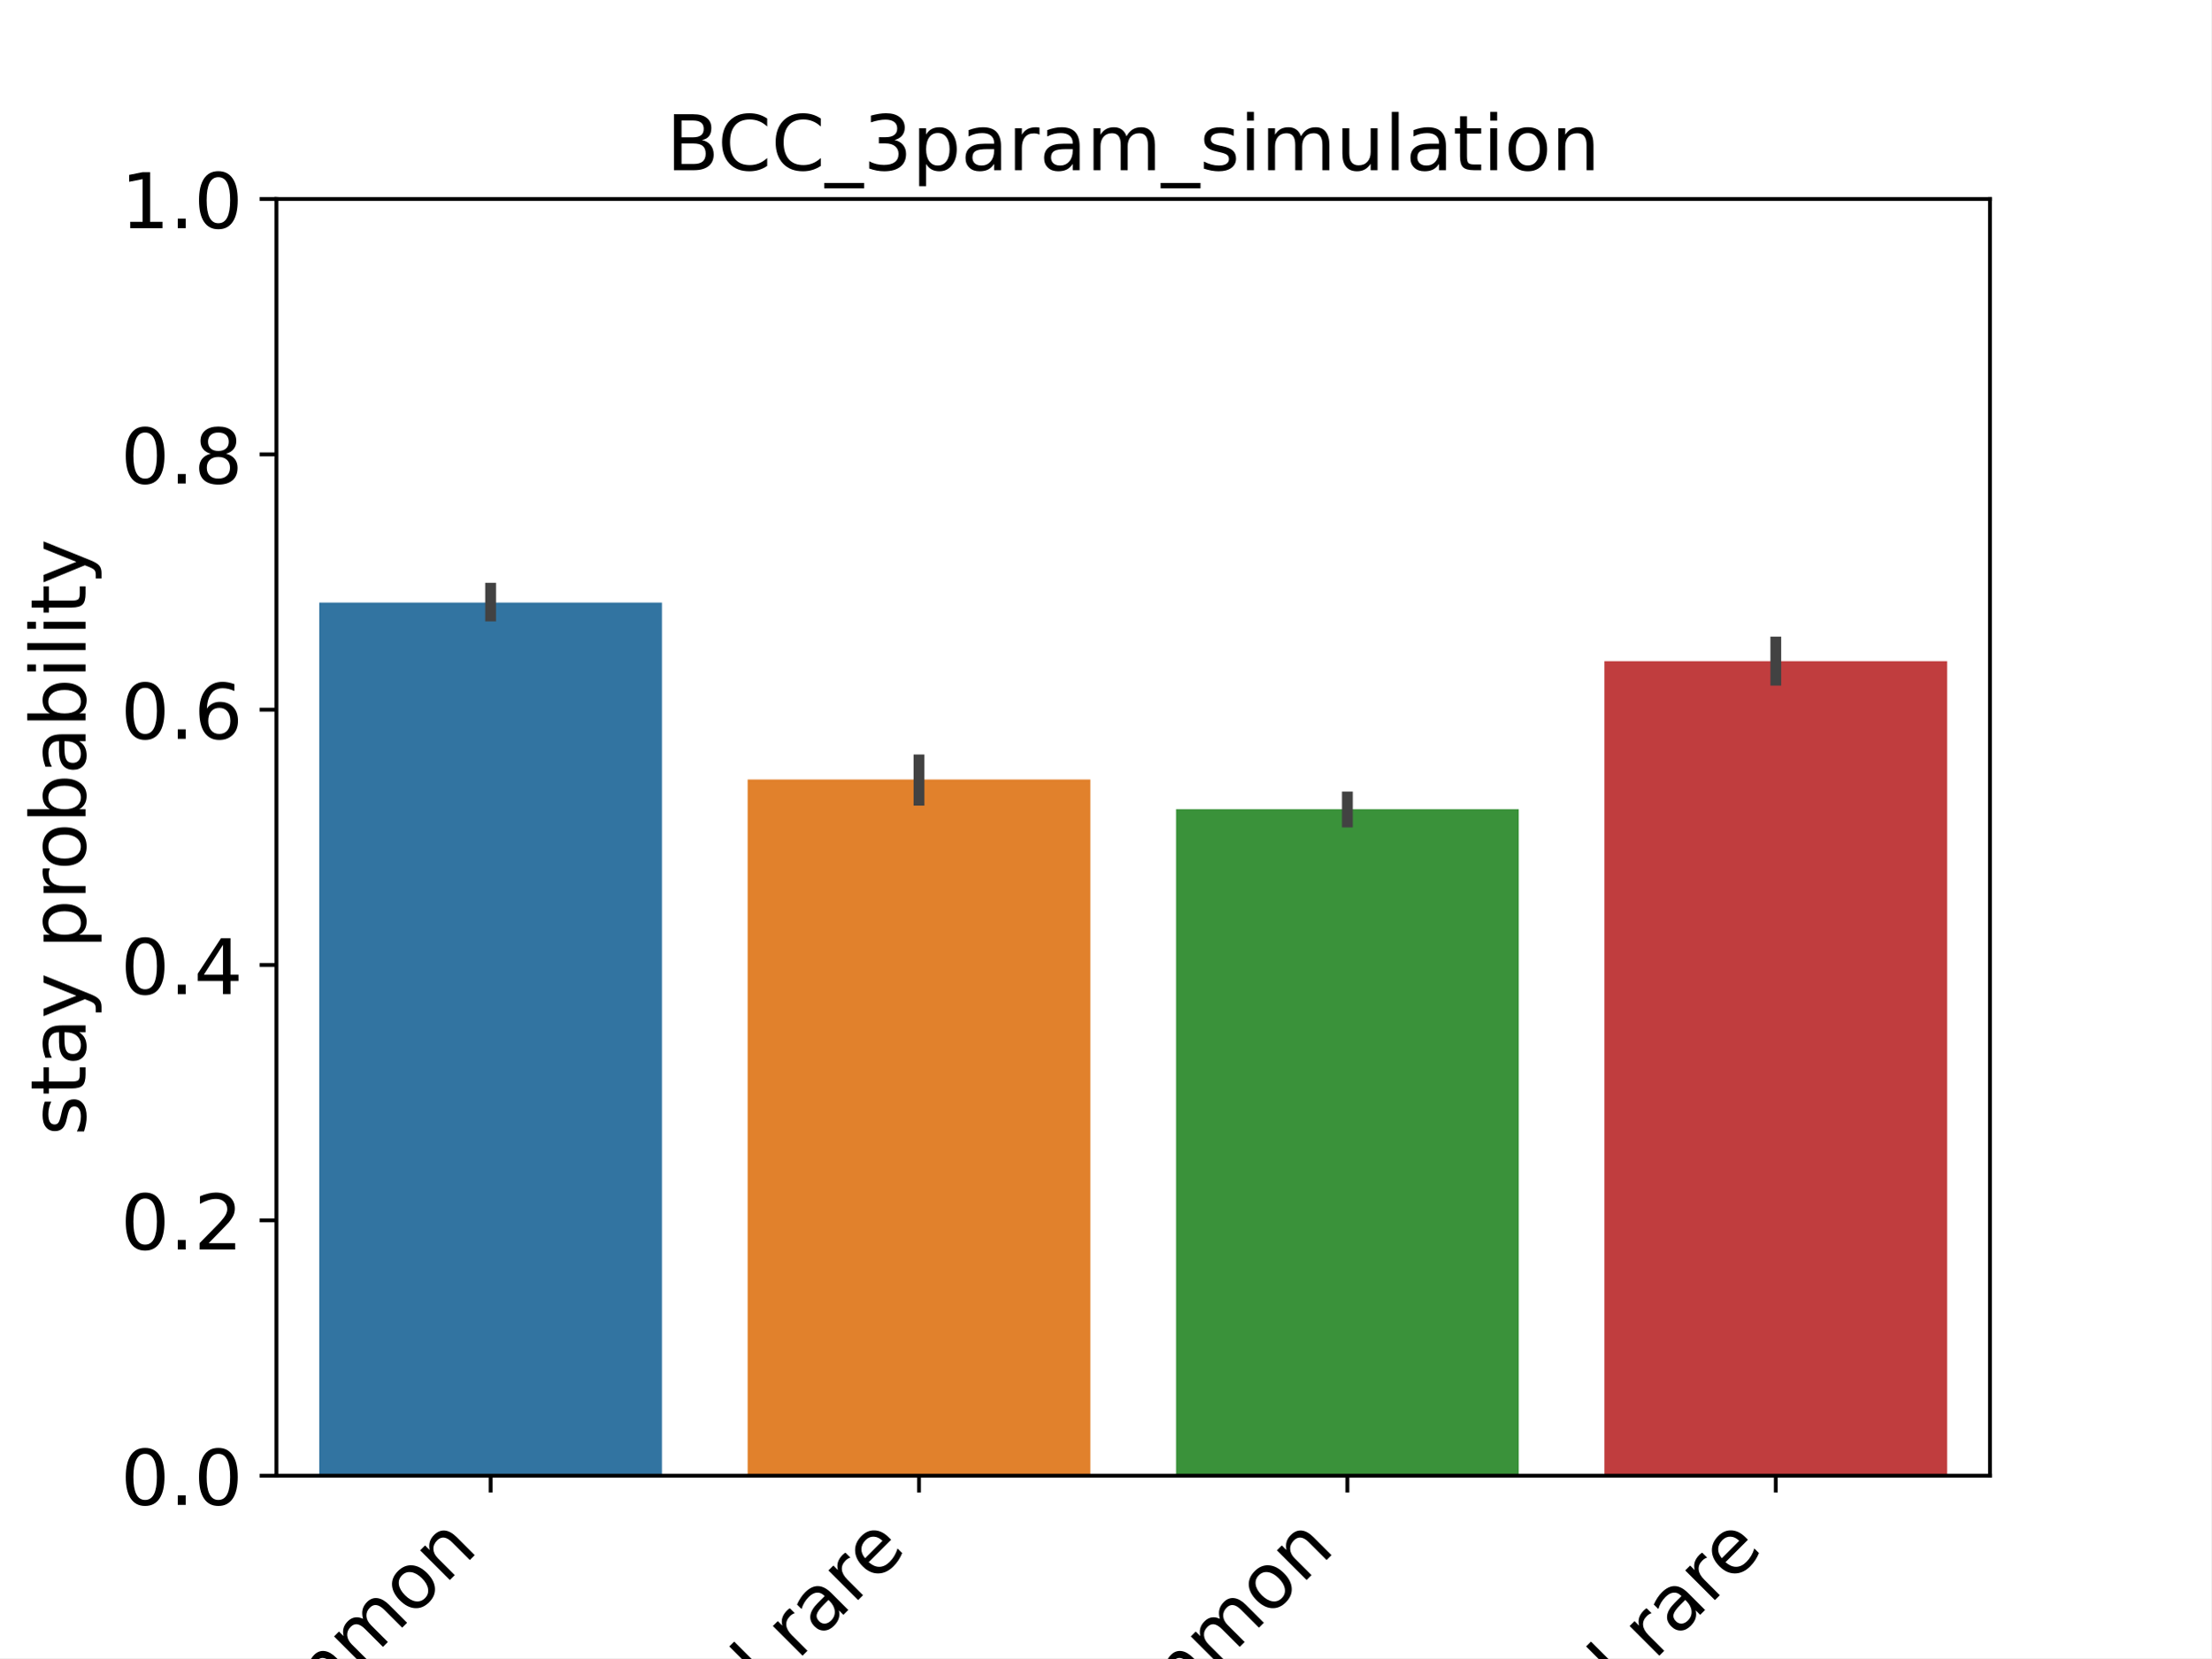
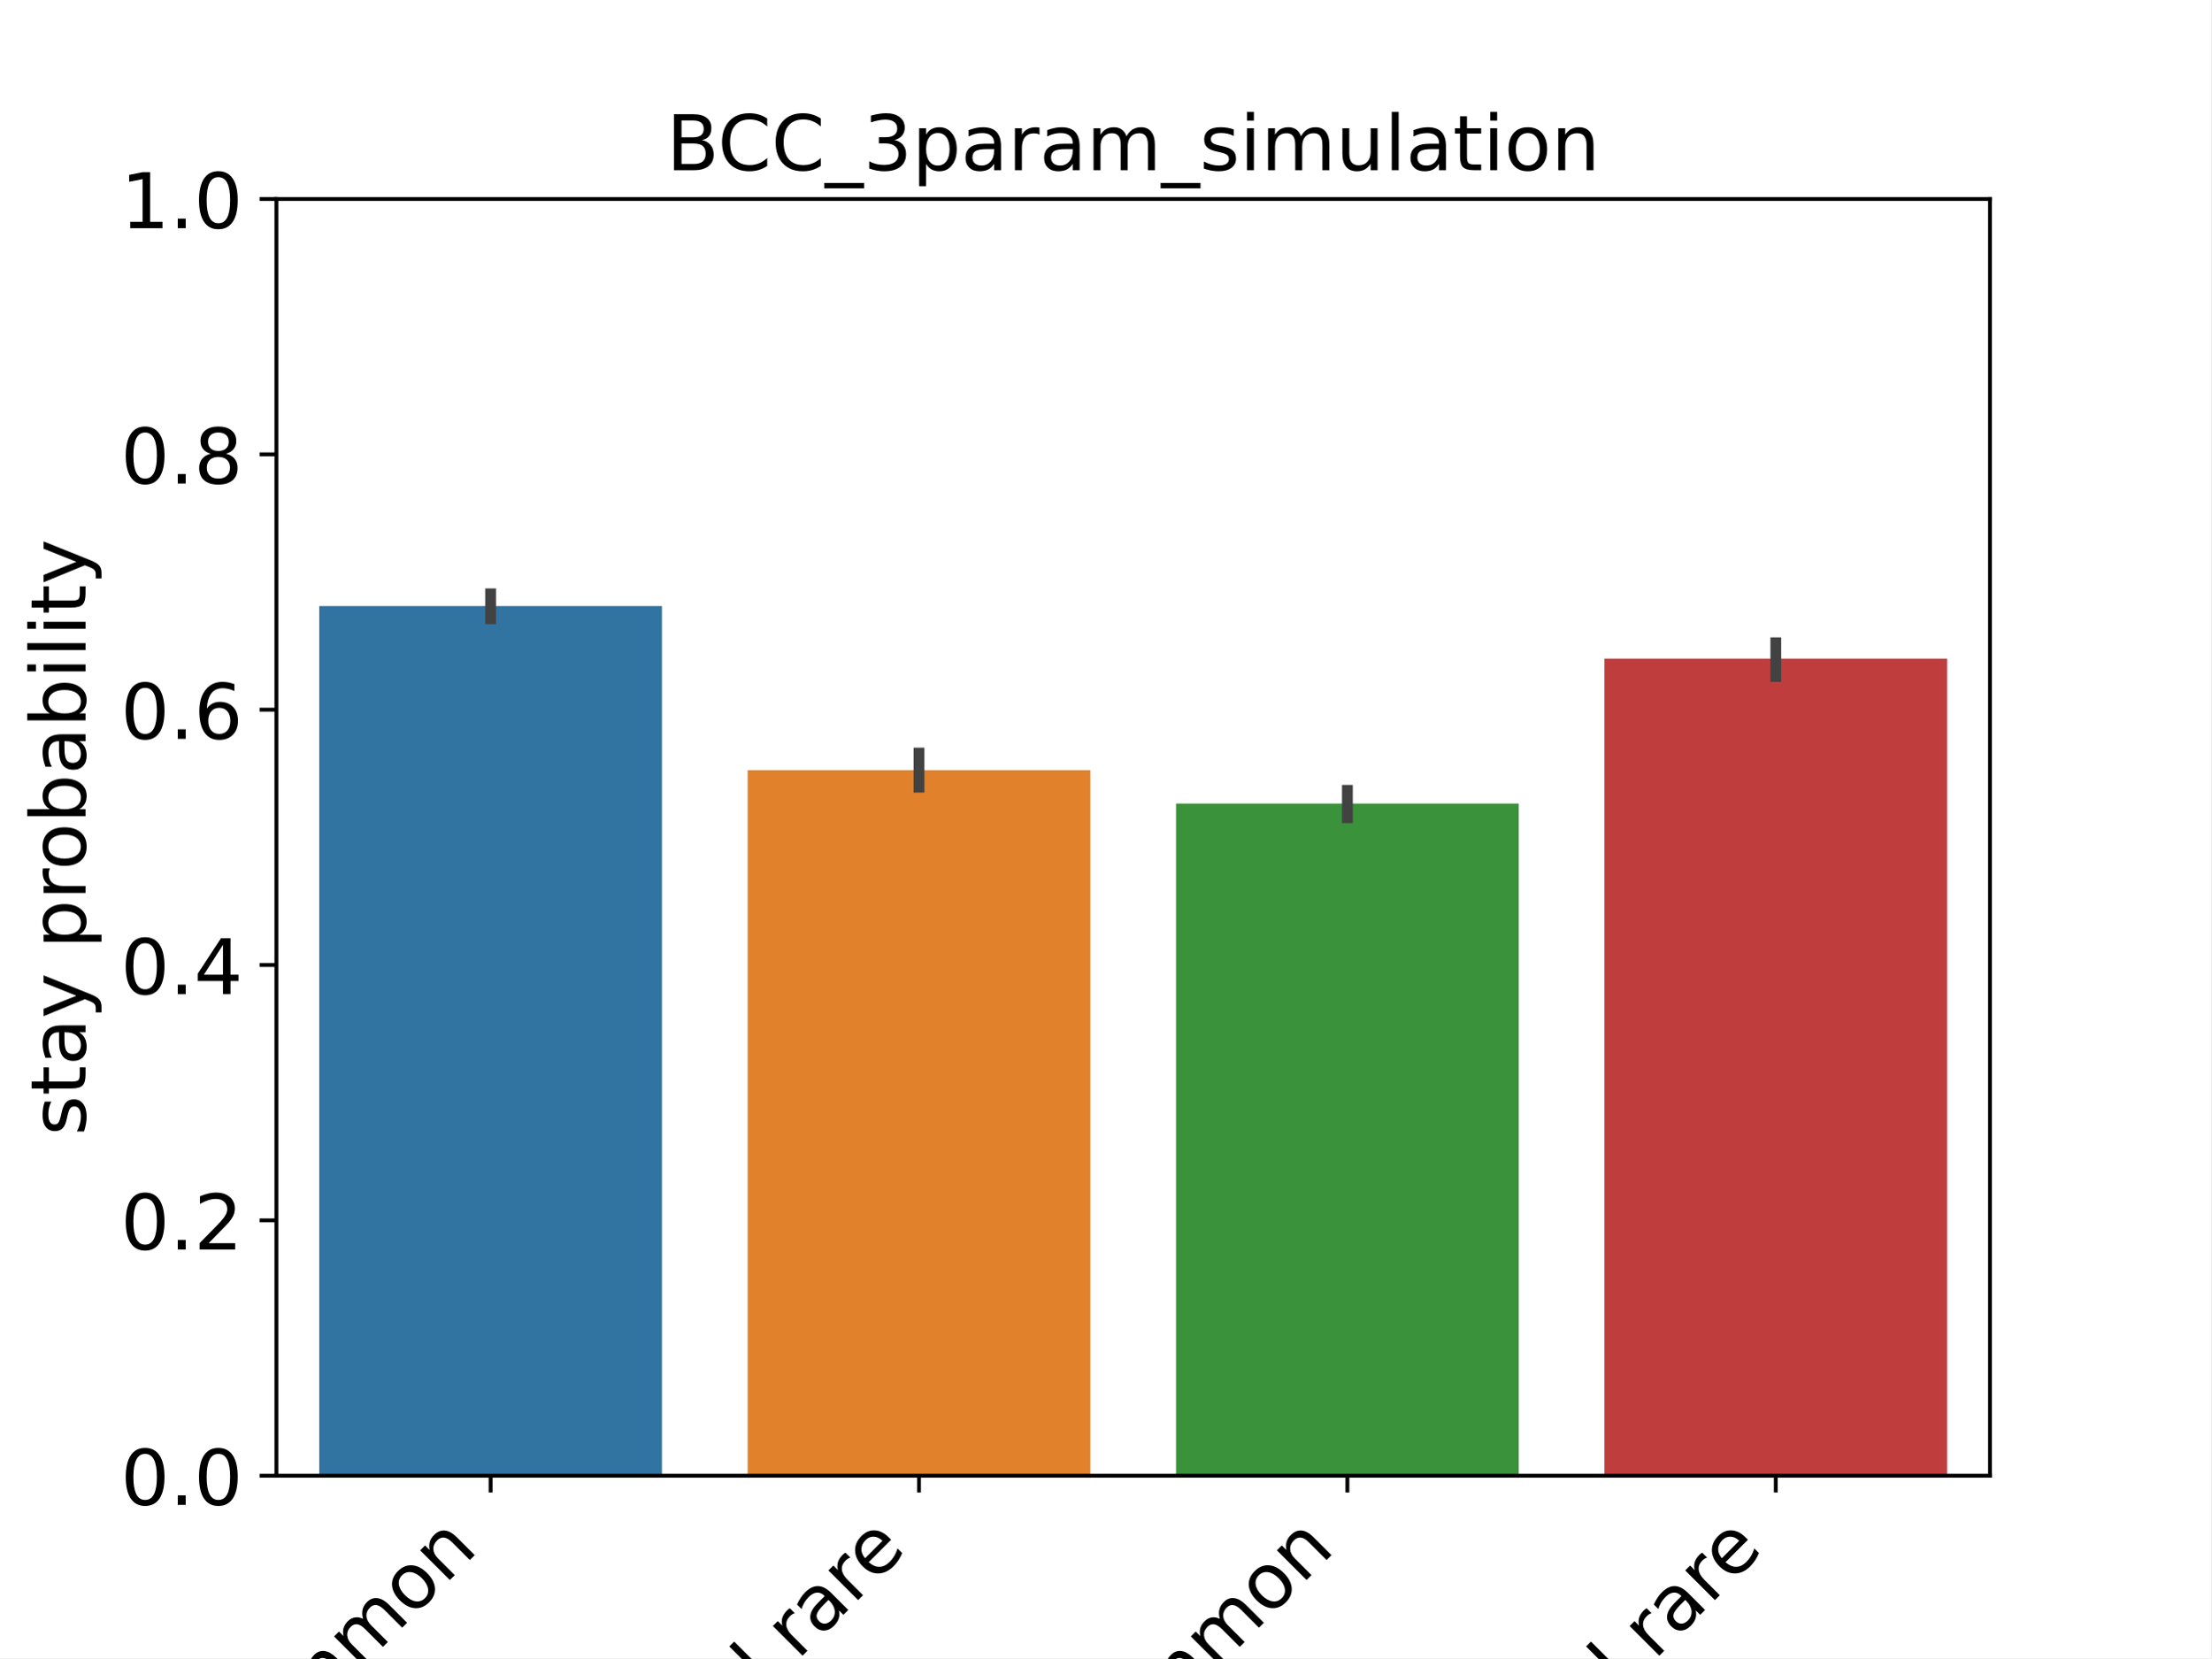
<svg xmlns="http://www.w3.org/2000/svg" xmlns:xlink="http://www.w3.org/1999/xlink" width="460.8pt" height="345.6pt" viewBox="0 0 460.8 345.6" version="1.1">
  <defs>
    <style type="text/css">*{stroke-linejoin: round; stroke-linecap: butt}</style>
  </defs>
  <g id="figure_1">
    <g id="patch_1">
      <path d="M 0 345.6  L 460.8 345.6  L 460.8 0  L 0 0  z " style="fill: #ffffff" />
    </g>
    <g id="axes_1">
      <g id="patch_2">
        <path d="M 57.6 307.584  L 414.72 307.584  L 414.72 41.472  L 57.6 41.472  z " style="fill: #ffffff" />
      </g>
      <g id="patch_3">
-         <path d="M 66.528 307.584  L 137.952 307.584  L 137.952 125.601  L 66.528 125.601  z " clip-path="url(#pa7645aabbc)" style="fill: #3274a1" />
+         <path d="M 66.528 307.584  L 137.952 307.584  L 137.952 126.326  L 66.528 126.326  z " clip-path="url(#p3541ccdc7f)" style="fill: #3274a1" />
      </g>
      <g id="patch_4">
-         <path d="M 155.808 307.584  L 227.232 307.584  L 227.232 162.473  L 155.808 162.473  z " clip-path="url(#pa7645aabbc)" style="fill: #e1812c" />
+         <path d="M 155.808 307.584  L 227.232 307.584  L 227.232 160.529  L 155.808 160.529  z " clip-path="url(#p3541ccdc7f)" style="fill: #e1812c" />
      </g>
      <g id="patch_5">
-         <path d="M 245.088 307.584  L 316.512 307.584  L 316.512 168.665  L 245.088 168.665  z " clip-path="url(#pa7645aabbc)" style="fill: #3a923a" />
+         <path d="M 245.088 307.584  L 316.512 307.584  L 316.512 167.49  L 245.088 167.49  z " clip-path="url(#p3541ccdc7f)" style="fill: #3a923a" />
      </g>
      <g id="patch_6">
-         <path d="M 334.368 307.584  L 405.792 307.584  L 405.792 137.815  L 334.368 137.815  z " clip-path="url(#pa7645aabbc)" style="fill: #c03d3e" />
+         <path d="M 334.368 307.584  L 405.792 307.584  L 405.792 137.277  L 334.368 137.277  z " clip-path="url(#p3541ccdc7f)" style="fill: #c03d3e" />
      </g>
      <g id="matplotlib.axis_1">
        <g id="xtick_1">
          <g id="line2d_1">
            <defs>
-               <path id="mef4a7e766c" d="M 0 0  L 0 3.5  " style="stroke: #000000; stroke-width: 0.8" />
+               <path id="m854ec270f2" d="M 0 0  L 0 3.5  " style="stroke: #000000; stroke-width: 0.8" />
            </defs>
            <g>
-               <use xlink:href="#mef4a7e766c" x="102.24" y="307.584" style="stroke: #000000; stroke-width: 0.8" />
+               <use xlink:href="#m854ec270f2" x="102.24" y="307.584" style="stroke: #000000; stroke-width: 0.8" />
            </g>
          </g>
          <g id="text_1">
            <g transform="translate(-6.307962 429.3757) rotate(-45) scale(0.16 -0.16)">
              <defs>
                <path id="DejaVuSans-72" d="M 2631 2963  Q 2534 3019 2420 3045  Q 2306 3072 2169 3072  Q 1681 3072 1420 2755  Q 1159 2438 1159 1844  L 1159 0  L 581 0  L 581 3500  L 1159 3500  L 1159 2956  Q 1341 3275 1631 3429  Q 1922 3584 2338 3584  Q 2397 3584 2469 3576  Q 2541 3569 2628 3553  L 2631 2963  z " transform="scale(0.015625)" />
                <path id="DejaVuSans-65" d="M 3597 1894  L 3597 1613  L 953 1613  Q 991 1019 1311 708  Q 1631 397 2203 397  Q 2534 397 2845 478  Q 3156 559 3463 722  L 3463 178  Q 3153 47 2828 -22  Q 2503 -91 2169 -91  Q 1331 -91 842 396  Q 353 884 353 1716  Q 353 2575 817 3079  Q 1281 3584 2069 3584  Q 2775 3584 3186 3129  Q 3597 2675 3597 1894  z M 3022 2063  Q 3016 2534 2758 2815  Q 2500 3097 2075 3097  Q 1594 3097 1305 2825  Q 1016 2553 972 2059  L 3022 2063  z " transform="scale(0.015625)" />
                <path id="DejaVuSans-77" d="M 269 3500  L 844 3500  L 1563 769  L 2278 3500  L 2956 3500  L 3675 769  L 4391 3500  L 4966 3500  L 4050 0  L 3372 0  L 2619 2869  L 1863 0  L 1184 0  L 269 3500  z " transform="scale(0.015625)" />
                <path id="DejaVuSans-61" d="M 2194 1759  Q 1497 1759 1228 1600  Q 959 1441 959 1056  Q 959 750 1161 570  Q 1363 391 1709 391  Q 2188 391 2477 730  Q 2766 1069 2766 1631  L 2766 1759  L 2194 1759  z M 3341 1997  L 3341 0  L 2766 0  L 2766 531  Q 2569 213 2275 61  Q 1981 -91 1556 -91  Q 1019 -91 701 211  Q 384 513 384 1019  Q 384 1609 779 1909  Q 1175 2209 1959 2209  L 2766 2209  L 2766 2266  Q 2766 2663 2505 2880  Q 2244 3097 1772 3097  Q 1472 3097 1187 3025  Q 903 2953 641 2809  L 641 3341  Q 956 3463 1253 3523  Q 1550 3584 1831 3584  Q 2591 3584 2966 3190  Q 3341 2797 3341 1997  z " transform="scale(0.015625)" />
                <path id="DejaVuSans-64" d="M 2906 2969  L 2906 4863  L 3481 4863  L 3481 0  L 2906 0  L 2906 525  Q 2725 213 2448 61  Q 2172 -91 1784 -91  Q 1150 -91 751 415  Q 353 922 353 1747  Q 353 2572 751 3078  Q 1150 3584 1784 3584  Q 2172 3584 2448 3432  Q 2725 3281 2906 2969  z M 947 1747  Q 947 1113 1208 752  Q 1469 391 1925 391  Q 2381 391 2643 752  Q 2906 1113 2906 1747  Q 2906 2381 2643 2742  Q 2381 3103 1925 3103  Q 1469 3103 1208 2742  Q 947 2381 947 1747  z " transform="scale(0.015625)" />
                <path id="DejaVuSans-20" transform="scale(0.015625)" />
                <path id="DejaVuSans-63" d="M 3122 3366  L 3122 2828  Q 2878 2963 2633 3030  Q 2388 3097 2138 3097  Q 1578 3097 1268 2742  Q 959 2388 959 1747  Q 959 1106 1268 751  Q 1578 397 2138 397  Q 2388 397 2633 464  Q 2878 531 3122 666  L 3122 134  Q 2881 22 2623 -34  Q 2366 -91 2075 -91  Q 1284 -91 818 406  Q 353 903 353 1747  Q 353 2603 823 3093  Q 1294 3584 2113 3584  Q 2378 3584 2631 3529  Q 2884 3475 3122 3366  z " transform="scale(0.015625)" />
                <path id="DejaVuSans-6f" d="M 1959 3097  Q 1497 3097 1228 2736  Q 959 2375 959 1747  Q 959 1119 1226 758  Q 1494 397 1959 397  Q 2419 397 2687 759  Q 2956 1122 2956 1747  Q 2956 2369 2687 2733  Q 2419 3097 1959 3097  z M 1959 3584  Q 2709 3584 3137 3096  Q 3566 2609 3566 1747  Q 3566 888 3137 398  Q 2709 -91 1959 -91  Q 1206 -91 779 398  Q 353 888 353 1747  Q 353 2609 779 3096  Q 1206 3584 1959 3584  z " transform="scale(0.015625)" />
                <path id="DejaVuSans-6d" d="M 3328 2828  Q 3544 3216 3844 3400  Q 4144 3584 4550 3584  Q 5097 3584 5394 3201  Q 5691 2819 5691 2113  L 5691 0  L 5113 0  L 5113 2094  Q 5113 2597 4934 2840  Q 4756 3084 4391 3084  Q 3944 3084 3684 2787  Q 3425 2491 3425 1978  L 3425 0  L 2847 0  L 2847 2094  Q 2847 2600 2669 2842  Q 2491 3084 2119 3084  Q 1678 3084 1418 2786  Q 1159 2488 1159 1978  L 1159 0  L 581 0  L 581 3500  L 1159 3500  L 1159 2956  Q 1356 3278 1631 3431  Q 1906 3584 2284 3584  Q 2666 3584 2933 3390  Q 3200 3197 3328 2828  z " transform="scale(0.015625)" />
                <path id="DejaVuSans-6e" d="M 3513 2113  L 3513 0  L 2938 0  L 2938 2094  Q 2938 2591 2744 2837  Q 2550 3084 2163 3084  Q 1697 3084 1428 2787  Q 1159 2491 1159 1978  L 1159 0  L 581 0  L 581 3500  L 1159 3500  L 1159 2956  Q 1366 3272 1645 3428  Q 1925 3584 2291 3584  Q 2894 3584 3203 3211  Q 3513 2838 3513 2113  z " transform="scale(0.015625)" />
              </defs>
              <use xlink:href="#DejaVuSans-72" />
              <use xlink:href="#DejaVuSans-65" x="38.863" />
              <use xlink:href="#DejaVuSans-77" x="100.387" />
              <use xlink:href="#DejaVuSans-61" x="182.174" />
              <use xlink:href="#DejaVuSans-72" x="243.453" />
              <use xlink:href="#DejaVuSans-64" x="282.816" />
              <use xlink:href="#DejaVuSans-65" x="346.293" />
              <use xlink:href="#DejaVuSans-64" x="407.816" />
              <use xlink:href="#DejaVuSans-20" x="471.293" />
              <use xlink:href="#DejaVuSans-63" x="503.08" />
              <use xlink:href="#DejaVuSans-6f" x="558.061" />
              <use xlink:href="#DejaVuSans-6d" x="619.242" />
              <use xlink:href="#DejaVuSans-6d" x="716.654" />
              <use xlink:href="#DejaVuSans-6f" x="814.066" />
              <use xlink:href="#DejaVuSans-6e" x="875.248" />
            </g>
          </g>
        </g>
        <g id="xtick_2">
          <g id="line2d_2">
            <g>
-               <use xlink:href="#mef4a7e766c" x="191.52" y="307.584" style="stroke: #000000; stroke-width: 0.8" />
+               <use xlink:href="#m854ec270f2" x="191.52" y="307.584" style="stroke: #000000; stroke-width: 0.8" />
            </g>
          </g>
          <g id="text_2">
            <g transform="translate(109.3065 403.0413) rotate(-45) scale(0.16 -0.16)">
              <use xlink:href="#DejaVuSans-72" />
              <use xlink:href="#DejaVuSans-65" x="38.863" />
              <use xlink:href="#DejaVuSans-77" x="100.387" />
              <use xlink:href="#DejaVuSans-61" x="182.174" />
              <use xlink:href="#DejaVuSans-72" x="243.453" />
              <use xlink:href="#DejaVuSans-64" x="282.816" />
              <use xlink:href="#DejaVuSans-65" x="346.293" />
              <use xlink:href="#DejaVuSans-64" x="407.816" />
              <use xlink:href="#DejaVuSans-20" x="471.293" />
              <use xlink:href="#DejaVuSans-72" x="503.08" />
              <use xlink:href="#DejaVuSans-61" x="544.193" />
              <use xlink:href="#DejaVuSans-72" x="605.473" />
              <use xlink:href="#DejaVuSans-65" x="644.336" />
            </g>
          </g>
        </g>
        <g id="xtick_3">
          <g id="line2d_3">
            <g>
-               <use xlink:href="#mef4a7e766c" x="280.8" y="307.584" style="stroke: #000000; stroke-width: 0.8" />
+               <use xlink:href="#m854ec270f2" x="280.8" y="307.584" style="stroke: #000000; stroke-width: 0.8" />
            </g>
          </g>
          <g id="text_3">
            <g transform="translate(157.9119 443.7158) rotate(-45) scale(0.16 -0.16)">
              <defs>
                <path id="DejaVuSans-75" d="M 544 1381  L 544 3500  L 1119 3500  L 1119 1403  Q 1119 906 1312 657  Q 1506 409 1894 409  Q 2359 409 2629 706  Q 2900 1003 2900 1516  L 2900 3500  L 3475 3500  L 3475 0  L 2900 0  L 2900 538  Q 2691 219 2414 64  Q 2138 -91 1772 -91  Q 1169 -91 856 284  Q 544 659 544 1381  z M 1991 3584  L 1991 3584  z " transform="scale(0.015625)" />
              </defs>
              <use xlink:href="#DejaVuSans-75" />
              <use xlink:href="#DejaVuSans-6e" x="63.379" />
              <use xlink:href="#DejaVuSans-72" x="126.758" />
              <use xlink:href="#DejaVuSans-65" x="165.621" />
              <use xlink:href="#DejaVuSans-77" x="227.145" />
              <use xlink:href="#DejaVuSans-61" x="308.932" />
              <use xlink:href="#DejaVuSans-72" x="370.211" />
              <use xlink:href="#DejaVuSans-64" x="409.574" />
              <use xlink:href="#DejaVuSans-65" x="473.051" />
              <use xlink:href="#DejaVuSans-64" x="534.574" />
              <use xlink:href="#DejaVuSans-20" x="598.051" />
              <use xlink:href="#DejaVuSans-63" x="629.838" />
              <use xlink:href="#DejaVuSans-6f" x="684.818" />
              <use xlink:href="#DejaVuSans-6d" x="746" />
              <use xlink:href="#DejaVuSans-6d" x="843.412" />
              <use xlink:href="#DejaVuSans-6f" x="940.824" />
              <use xlink:href="#DejaVuSans-6e" x="1002.006" />
            </g>
          </g>
        </g>
        <g id="xtick_4">
          <g id="line2d_4">
            <g>
-               <use xlink:href="#mef4a7e766c" x="370.08" y="307.584" style="stroke: #000000; stroke-width: 0.8" />
+               <use xlink:href="#m854ec270f2" x="370.08" y="307.584" style="stroke: #000000; stroke-width: 0.8" />
            </g>
          </g>
          <g id="text_4">
            <g transform="translate(273.5263 417.3814) rotate(-45) scale(0.16 -0.16)">
              <use xlink:href="#DejaVuSans-75" />
              <use xlink:href="#DejaVuSans-6e" x="63.379" />
              <use xlink:href="#DejaVuSans-72" x="126.758" />
              <use xlink:href="#DejaVuSans-65" x="165.621" />
              <use xlink:href="#DejaVuSans-77" x="227.145" />
              <use xlink:href="#DejaVuSans-61" x="308.932" />
              <use xlink:href="#DejaVuSans-72" x="370.211" />
              <use xlink:href="#DejaVuSans-64" x="409.574" />
              <use xlink:href="#DejaVuSans-65" x="473.051" />
              <use xlink:href="#DejaVuSans-64" x="534.574" />
              <use xlink:href="#DejaVuSans-20" x="598.051" />
              <use xlink:href="#DejaVuSans-72" x="629.838" />
              <use xlink:href="#DejaVuSans-61" x="670.951" />
              <use xlink:href="#DejaVuSans-72" x="732.23" />
              <use xlink:href="#DejaVuSans-65" x="771.094" />
            </g>
          </g>
        </g>
      </g>
      <g id="matplotlib.axis_2">
        <g id="ytick_1">
          <g id="line2d_5">
            <defs>
-               <path id="m54d8759209" d="M 0 0  L -3.5 0  " style="stroke: #000000; stroke-width: 0.8" />
+               <path id="m11ed586a32" d="M 0 0  L -3.5 0  " style="stroke: #000000; stroke-width: 0.8" />
            </defs>
            <g>
-               <use xlink:href="#m54d8759209" x="57.6" y="307.584" style="stroke: #000000; stroke-width: 0.8" />
+               <use xlink:href="#m11ed586a32" x="57.6" y="307.584" style="stroke: #000000; stroke-width: 0.8" />
            </g>
          </g>
          <g id="text_5">
            <g transform="translate(25.155 313.6628) scale(0.16 -0.16)">
              <defs>
                <path id="DejaVuSans-30" d="M 2034 4250  Q 1547 4250 1301 3770  Q 1056 3291 1056 2328  Q 1056 1369 1301 889  Q 1547 409 2034 409  Q 2525 409 2770 889  Q 3016 1369 3016 2328  Q 3016 3291 2770 3770  Q 2525 4250 2034 4250  z M 2034 4750  Q 2819 4750 3233 4129  Q 3647 3509 3647 2328  Q 3647 1150 3233 529  Q 2819 -91 2034 -91  Q 1250 -91 836 529  Q 422 1150 422 2328  Q 422 3509 836 4129  Q 1250 4750 2034 4750  z " transform="scale(0.015625)" />
                <path id="DejaVuSans-2e" d="M 684 794  L 1344 794  L 1344 0  L 684 0  L 684 794  z " transform="scale(0.015625)" />
              </defs>
              <use xlink:href="#DejaVuSans-30" />
              <use xlink:href="#DejaVuSans-2e" x="63.623" />
              <use xlink:href="#DejaVuSans-30" x="95.41" />
            </g>
          </g>
        </g>
        <g id="ytick_2">
          <g id="line2d_6">
            <g>
-               <use xlink:href="#m54d8759209" x="57.6" y="254.362" style="stroke: #000000; stroke-width: 0.8" />
+               <use xlink:href="#m11ed586a32" x="57.6" y="254.362" style="stroke: #000000; stroke-width: 0.8" />
            </g>
          </g>
          <g id="text_6">
            <g transform="translate(25.155 260.4403) scale(0.16 -0.16)">
              <defs>
                <path id="DejaVuSans-32" d="M 1228 531  L 3431 531  L 3431 0  L 469 0  L 469 531  Q 828 903 1448 1529  Q 2069 2156 2228 2338  Q 2531 2678 2651 2914  Q 2772 3150 2772 3378  Q 2772 3750 2511 3984  Q 2250 4219 1831 4219  Q 1534 4219 1204 4116  Q 875 4013 500 3803  L 500 4441  Q 881 4594 1212 4672  Q 1544 4750 1819 4750  Q 2544 4750 2975 4387  Q 3406 4025 3406 3419  Q 3406 3131 3298 2873  Q 3191 2616 2906 2266  Q 2828 2175 2409 1742  Q 1991 1309 1228 531  z " transform="scale(0.015625)" />
              </defs>
              <use xlink:href="#DejaVuSans-30" />
              <use xlink:href="#DejaVuSans-2e" x="63.623" />
              <use xlink:href="#DejaVuSans-32" x="95.41" />
            </g>
          </g>
        </g>
        <g id="ytick_3">
          <g id="line2d_7">
            <g>
-               <use xlink:href="#m54d8759209" x="57.6" y="201.139" style="stroke: #000000; stroke-width: 0.8" />
+               <use xlink:href="#m11ed586a32" x="57.6" y="201.139" style="stroke: #000000; stroke-width: 0.8" />
            </g>
          </g>
          <g id="text_7">
            <g transform="translate(25.155 207.2179) scale(0.16 -0.16)">
              <defs>
                <path id="DejaVuSans-34" d="M 2419 4116  L 825 1625  L 2419 1625  L 2419 4116  z M 2253 4666  L 3047 4666  L 3047 1625  L 3713 1625  L 3713 1100  L 3047 1100  L 3047 0  L 2419 0  L 2419 1100  L 313 1100  L 313 1709  L 2253 4666  z " transform="scale(0.015625)" />
              </defs>
              <use xlink:href="#DejaVuSans-30" />
              <use xlink:href="#DejaVuSans-2e" x="63.623" />
              <use xlink:href="#DejaVuSans-34" x="95.41" />
            </g>
          </g>
        </g>
        <g id="ytick_4">
          <g id="line2d_8">
            <g>
-               <use xlink:href="#m54d8759209" x="57.6" y="147.917" style="stroke: #000000; stroke-width: 0.8" />
+               <use xlink:href="#m11ed586a32" x="57.6" y="147.917" style="stroke: #000000; stroke-width: 0.8" />
            </g>
          </g>
          <g id="text_8">
            <g transform="translate(25.155 153.9955) scale(0.16 -0.16)">
              <defs>
                <path id="DejaVuSans-36" d="M 2113 2584  Q 1688 2584 1439 2293  Q 1191 2003 1191 1497  Q 1191 994 1439 701  Q 1688 409 2113 409  Q 2538 409 2786 701  Q 3034 994 3034 1497  Q 3034 2003 2786 2293  Q 2538 2584 2113 2584  z M 3366 4563  L 3366 3988  Q 3128 4100 2886 4159  Q 2644 4219 2406 4219  Q 1781 4219 1451 3797  Q 1122 3375 1075 2522  Q 1259 2794 1537 2939  Q 1816 3084 2150 3084  Q 2853 3084 3261 2657  Q 3669 2231 3669 1497  Q 3669 778 3244 343  Q 2819 -91 2113 -91  Q 1303 -91 875 529  Q 447 1150 447 2328  Q 447 3434 972 4092  Q 1497 4750 2381 4750  Q 2619 4750 2861 4703  Q 3103 4656 3366 4563  z " transform="scale(0.015625)" />
              </defs>
              <use xlink:href="#DejaVuSans-30" />
              <use xlink:href="#DejaVuSans-2e" x="63.623" />
              <use xlink:href="#DejaVuSans-36" x="95.41" />
            </g>
          </g>
        </g>
        <g id="ytick_5">
          <g id="line2d_9">
            <g>
-               <use xlink:href="#m54d8759209" x="57.6" y="94.694" style="stroke: #000000; stroke-width: 0.8" />
+               <use xlink:href="#m11ed586a32" x="57.6" y="94.694" style="stroke: #000000; stroke-width: 0.8" />
            </g>
          </g>
          <g id="text_9">
            <g transform="translate(25.155 100.7731) scale(0.16 -0.16)">
              <defs>
                <path id="DejaVuSans-38" d="M 2034 2216  Q 1584 2216 1326 1975  Q 1069 1734 1069 1313  Q 1069 891 1326 650  Q 1584 409 2034 409  Q 2484 409 2743 651  Q 3003 894 3003 1313  Q 3003 1734 2745 1975  Q 2488 2216 2034 2216  z M 1403 2484  Q 997 2584 770 2862  Q 544 3141 544 3541  Q 544 4100 942 4425  Q 1341 4750 2034 4750  Q 2731 4750 3128 4425  Q 3525 4100 3525 3541  Q 3525 3141 3298 2862  Q 3072 2584 2669 2484  Q 3125 2378 3379 2068  Q 3634 1759 3634 1313  Q 3634 634 3220 271  Q 2806 -91 2034 -91  Q 1263 -91 848 271  Q 434 634 434 1313  Q 434 1759 690 2068  Q 947 2378 1403 2484  z M 1172 3481  Q 1172 3119 1398 2916  Q 1625 2713 2034 2713  Q 2441 2713 2670 2916  Q 2900 3119 2900 3481  Q 2900 3844 2670 4047  Q 2441 4250 2034 4250  Q 1625 4250 1398 4047  Q 1172 3844 1172 3481  z " transform="scale(0.015625)" />
              </defs>
              <use xlink:href="#DejaVuSans-30" />
              <use xlink:href="#DejaVuSans-2e" x="63.623" />
              <use xlink:href="#DejaVuSans-38" x="95.41" />
            </g>
          </g>
        </g>
        <g id="ytick_6">
          <g id="line2d_10">
            <g>
-               <use xlink:href="#m54d8759209" x="57.6" y="41.472" style="stroke: #000000; stroke-width: 0.8" />
+               <use xlink:href="#m11ed586a32" x="57.6" y="41.472" style="stroke: #000000; stroke-width: 0.8" />
            </g>
          </g>
          <g id="text_10">
            <g transform="translate(25.155 47.55075) scale(0.16 -0.16)">
              <defs>
                <path id="DejaVuSans-31" d="M 794 531  L 1825 531  L 1825 4091  L 703 3866  L 703 4441  L 1819 4666  L 2450 4666  L 2450 531  L 3481 531  L 3481 0  L 794 0  L 794 531  z " transform="scale(0.015625)" />
              </defs>
              <use xlink:href="#DejaVuSans-31" />
              <use xlink:href="#DejaVuSans-2e" x="63.623" />
              <use xlink:href="#DejaVuSans-30" x="95.41" />
            </g>
          </g>
        </g>
        <g id="text_11">
          <g transform="translate(17.8275 236.693) rotate(-90) scale(0.16 -0.16)">
            <defs>
              <path id="DejaVuSans-73" d="M 2834 3397  L 2834 2853  Q 2591 2978 2328 3040  Q 2066 3103 1784 3103  Q 1356 3103 1142 2972  Q 928 2841 928 2578  Q 928 2378 1081 2264  Q 1234 2150 1697 2047  L 1894 2003  Q 2506 1872 2764 1633  Q 3022 1394 3022 966  Q 3022 478 2636 193  Q 2250 -91 1575 -91  Q 1294 -91 989 -36  Q 684 19 347 128  L 347 722  Q 666 556 975 473  Q 1284 391 1588 391  Q 1994 391 2212 530  Q 2431 669 2431 922  Q 2431 1156 2273 1281  Q 2116 1406 1581 1522  L 1381 1569  Q 847 1681 609 1914  Q 372 2147 372 2553  Q 372 3047 722 3315  Q 1072 3584 1716 3584  Q 2034 3584 2315 3537  Q 2597 3491 2834 3397  z " transform="scale(0.015625)" />
              <path id="DejaVuSans-74" d="M 1172 4494  L 1172 3500  L 2356 3500  L 2356 3053  L 1172 3053  L 1172 1153  Q 1172 725 1289 603  Q 1406 481 1766 481  L 2356 481  L 2356 0  L 1766 0  Q 1100 0 847 248  Q 594 497 594 1153  L 594 3053  L 172 3053  L 172 3500  L 594 3500  L 594 4494  L 1172 4494  z " transform="scale(0.015625)" />
              <path id="DejaVuSans-79" d="M 2059 -325  Q 1816 -950 1584 -1140  Q 1353 -1331 966 -1331  L 506 -1331  L 506 -850  L 844 -850  Q 1081 -850 1212 -737  Q 1344 -625 1503 -206  L 1606 56  L 191 3500  L 800 3500  L 1894 763  L 2988 3500  L 3597 3500  L 2059 -325  z " transform="scale(0.015625)" />
              <path id="DejaVuSans-70" d="M 1159 525  L 1159 -1331  L 581 -1331  L 581 3500  L 1159 3500  L 1159 2969  Q 1341 3281 1617 3432  Q 1894 3584 2278 3584  Q 2916 3584 3314 3078  Q 3713 2572 3713 1747  Q 3713 922 3314 415  Q 2916 -91 2278 -91  Q 1894 -91 1617 61  Q 1341 213 1159 525  z M 3116 1747  Q 3116 2381 2855 2742  Q 2594 3103 2138 3103  Q 1681 3103 1420 2742  Q 1159 2381 1159 1747  Q 1159 1113 1420 752  Q 1681 391 2138 391  Q 2594 391 2855 752  Q 3116 1113 3116 1747  z " transform="scale(0.015625)" />
              <path id="DejaVuSans-62" d="M 3116 1747  Q 3116 2381 2855 2742  Q 2594 3103 2138 3103  Q 1681 3103 1420 2742  Q 1159 2381 1159 1747  Q 1159 1113 1420 752  Q 1681 391 2138 391  Q 2594 391 2855 752  Q 3116 1113 3116 1747  z M 1159 2969  Q 1341 3281 1617 3432  Q 1894 3584 2278 3584  Q 2916 3584 3314 3078  Q 3713 2572 3713 1747  Q 3713 922 3314 415  Q 2916 -91 2278 -91  Q 1894 -91 1617 61  Q 1341 213 1159 525  L 1159 0  L 581 0  L 581 4863  L 1159 4863  L 1159 2969  z " transform="scale(0.015625)" />
              <path id="DejaVuSans-69" d="M 603 3500  L 1178 3500  L 1178 0  L 603 0  L 603 3500  z M 603 4863  L 1178 4863  L 1178 4134  L 603 4134  L 603 4863  z " transform="scale(0.015625)" />
              <path id="DejaVuSans-6c" d="M 603 4863  L 1178 4863  L 1178 0  L 603 0  L 603 4863  z " transform="scale(0.015625)" />
            </defs>
            <use xlink:href="#DejaVuSans-73" />
            <use xlink:href="#DejaVuSans-74" x="52.1" />
            <use xlink:href="#DejaVuSans-61" x="91.309" />
            <use xlink:href="#DejaVuSans-79" x="152.588" />
            <use xlink:href="#DejaVuSans-20" x="211.768" />
            <use xlink:href="#DejaVuSans-70" x="243.555" />
            <use xlink:href="#DejaVuSans-72" x="307.031" />
            <use xlink:href="#DejaVuSans-6f" x="345.895" />
            <use xlink:href="#DejaVuSans-62" x="407.076" />
            <use xlink:href="#DejaVuSans-61" x="470.553" />
            <use xlink:href="#DejaVuSans-62" x="531.832" />
            <use xlink:href="#DejaVuSans-69" x="595.309" />
            <use xlink:href="#DejaVuSans-6c" x="623.092" />
            <use xlink:href="#DejaVuSans-69" x="650.875" />
            <use xlink:href="#DejaVuSans-74" x="678.658" />
            <use xlink:href="#DejaVuSans-79" x="717.867" />
          </g>
        </g>
      </g>
      <g id="line2d_11">
-         <path d="M 102.24 128.396  L 102.24 122.605  " clip-path="url(#pa7645aabbc)" style="fill: none; stroke: #424242; stroke-width: 2.25; stroke-linecap: square" />
+         <path d="M 102.24 128.964  L 102.24 123.767  " clip-path="url(#p3541ccdc7f)" style="fill: none; stroke: #424242; stroke-width: 2.25; stroke-linecap: square" />
      </g>
      <g id="line2d_12">
-         <path d="M 191.52 166.793  L 191.52 158.393  " clip-path="url(#pa7645aabbc)" style="fill: none; stroke: #424242; stroke-width: 2.25; stroke-linecap: square" />
+         <path d="M 191.52 164.075  L 191.52 156.958  " clip-path="url(#p3541ccdc7f)" style="fill: none; stroke: #424242; stroke-width: 2.25; stroke-linecap: square" />
      </g>
      <g id="line2d_13">
-         <path d="M 280.8 171.334  L 280.8 166.119  " clip-path="url(#pa7645aabbc)" style="fill: none; stroke: #424242; stroke-width: 2.25; stroke-linecap: square" />
+         <path d="M 280.8 170.431  L 280.8 164.73  " clip-path="url(#p3541ccdc7f)" style="fill: none; stroke: #424242; stroke-width: 2.25; stroke-linecap: square" />
      </g>
      <g id="line2d_14">
-         <path d="M 370.08 141.767  L 370.08 133.825  " clip-path="url(#pa7645aabbc)" style="fill: none; stroke: #424242; stroke-width: 2.25; stroke-linecap: square" />
+         <path d="M 370.08 140.994  L 370.08 133.965  " clip-path="url(#p3541ccdc7f)" style="fill: none; stroke: #424242; stroke-width: 2.25; stroke-linecap: square" />
      </g>
      <g id="patch_7">
        <path d="M 57.6 307.584  L 57.6 41.472  " style="fill: none; stroke: #000000; stroke-width: 0.8; stroke-linejoin: miter; stroke-linecap: square" />
      </g>
      <g id="patch_8">
        <path d="M 414.72 307.584  L 414.72 41.472  " style="fill: none; stroke: #000000; stroke-width: 0.8; stroke-linejoin: miter; stroke-linecap: square" />
      </g>
      <g id="patch_9">
        <path d="M 57.6 307.584  L 414.72 307.584  " style="fill: none; stroke: #000000; stroke-width: 0.8; stroke-linejoin: miter; stroke-linecap: square" />
      </g>
      <g id="patch_10">
        <path d="M 57.6 41.472  L 414.72 41.472  " style="fill: none; stroke: #000000; stroke-width: 0.8; stroke-linejoin: miter; stroke-linecap: square" />
      </g>
      <g id="text_12">
        <g transform="translate(138.8825 35.472) scale(0.16 -0.16)">
          <defs>
            <path id="DejaVuSans-42" d="M 1259 2228  L 1259 519  L 2272 519  Q 2781 519 3026 730  Q 3272 941 3272 1375  Q 3272 1813 3026 2020  Q 2781 2228 2272 2228  L 1259 2228  z M 1259 4147  L 1259 2741  L 2194 2741  Q 2656 2741 2882 2914  Q 3109 3088 3109 3444  Q 3109 3797 2882 3972  Q 2656 4147 2194 4147  L 1259 4147  z M 628 4666  L 2241 4666  Q 2963 4666 3353 4366  Q 3744 4066 3744 3513  Q 3744 3084 3544 2831  Q 3344 2578 2956 2516  Q 3422 2416 3680 2098  Q 3938 1781 3938 1306  Q 3938 681 3513 340  Q 3088 0 2303 0  L 628 0  L 628 4666  z " transform="scale(0.015625)" />
            <path id="DejaVuSans-43" d="M 4122 4306  L 4122 3641  Q 3803 3938 3442 4084  Q 3081 4231 2675 4231  Q 1875 4231 1450 3742  Q 1025 3253 1025 2328  Q 1025 1406 1450 917  Q 1875 428 2675 428  Q 3081 428 3442 575  Q 3803 722 4122 1019  L 4122 359  Q 3791 134 3420 21  Q 3050 -91 2638 -91  Q 1578 -91 968 557  Q 359 1206 359 2328  Q 359 3453 968 4101  Q 1578 4750 2638 4750  Q 3056 4750 3426 4639  Q 3797 4528 4122 4306  z " transform="scale(0.015625)" />
            <path id="DejaVuSans-5f" d="M 3263 -1063  L 3263 -1509  L -63 -1509  L -63 -1063  L 3263 -1063  z " transform="scale(0.015625)" />
            <path id="DejaVuSans-33" d="M 2597 2516  Q 3050 2419 3304 2112  Q 3559 1806 3559 1356  Q 3559 666 3084 287  Q 2609 -91 1734 -91  Q 1441 -91 1130 -33  Q 819 25 488 141  L 488 750  Q 750 597 1062 519  Q 1375 441 1716 441  Q 2309 441 2620 675  Q 2931 909 2931 1356  Q 2931 1769 2642 2001  Q 2353 2234 1838 2234  L 1294 2234  L 1294 2753  L 1863 2753  Q 2328 2753 2575 2939  Q 2822 3125 2822 3475  Q 2822 3834 2567 4026  Q 2313 4219 1838 4219  Q 1578 4219 1281 4162  Q 984 4106 628 3988  L 628 4550  Q 988 4650 1302 4700  Q 1616 4750 1894 4750  Q 2613 4750 3031 4423  Q 3450 4097 3450 3541  Q 3450 3153 3228 2886  Q 3006 2619 2597 2516  z " transform="scale(0.015625)" />
          </defs>
          <use xlink:href="#DejaVuSans-42" />
          <use xlink:href="#DejaVuSans-43" x="66.854" />
          <use xlink:href="#DejaVuSans-43" x="136.678" />
          <use xlink:href="#DejaVuSans-5f" x="206.502" />
          <use xlink:href="#DejaVuSans-33" x="256.502" />
          <use xlink:href="#DejaVuSans-70" x="320.125" />
          <use xlink:href="#DejaVuSans-61" x="383.602" />
          <use xlink:href="#DejaVuSans-72" x="444.881" />
          <use xlink:href="#DejaVuSans-61" x="485.994" />
          <use xlink:href="#DejaVuSans-6d" x="547.273" />
          <use xlink:href="#DejaVuSans-5f" x="644.686" />
          <use xlink:href="#DejaVuSans-73" x="694.686" />
          <use xlink:href="#DejaVuSans-69" x="746.785" />
          <use xlink:href="#DejaVuSans-6d" x="774.568" />
          <use xlink:href="#DejaVuSans-75" x="871.98" />
          <use xlink:href="#DejaVuSans-6c" x="935.359" />
          <use xlink:href="#DejaVuSans-61" x="963.143" />
          <use xlink:href="#DejaVuSans-74" x="1024.422" />
          <use xlink:href="#DejaVuSans-69" x="1063.631" />
          <use xlink:href="#DejaVuSans-6f" x="1091.414" />
          <use xlink:href="#DejaVuSans-6e" x="1152.596" />
        </g>
      </g>
    </g>
  </g>
  <defs>
-     <clipPath id="pa7645aabbc">
+     <clipPath id="p3541ccdc7f">
      <rect x="57.6" y="41.472" width="357.12" height="266.112" />
    </clipPath>
  </defs>
</svg>
